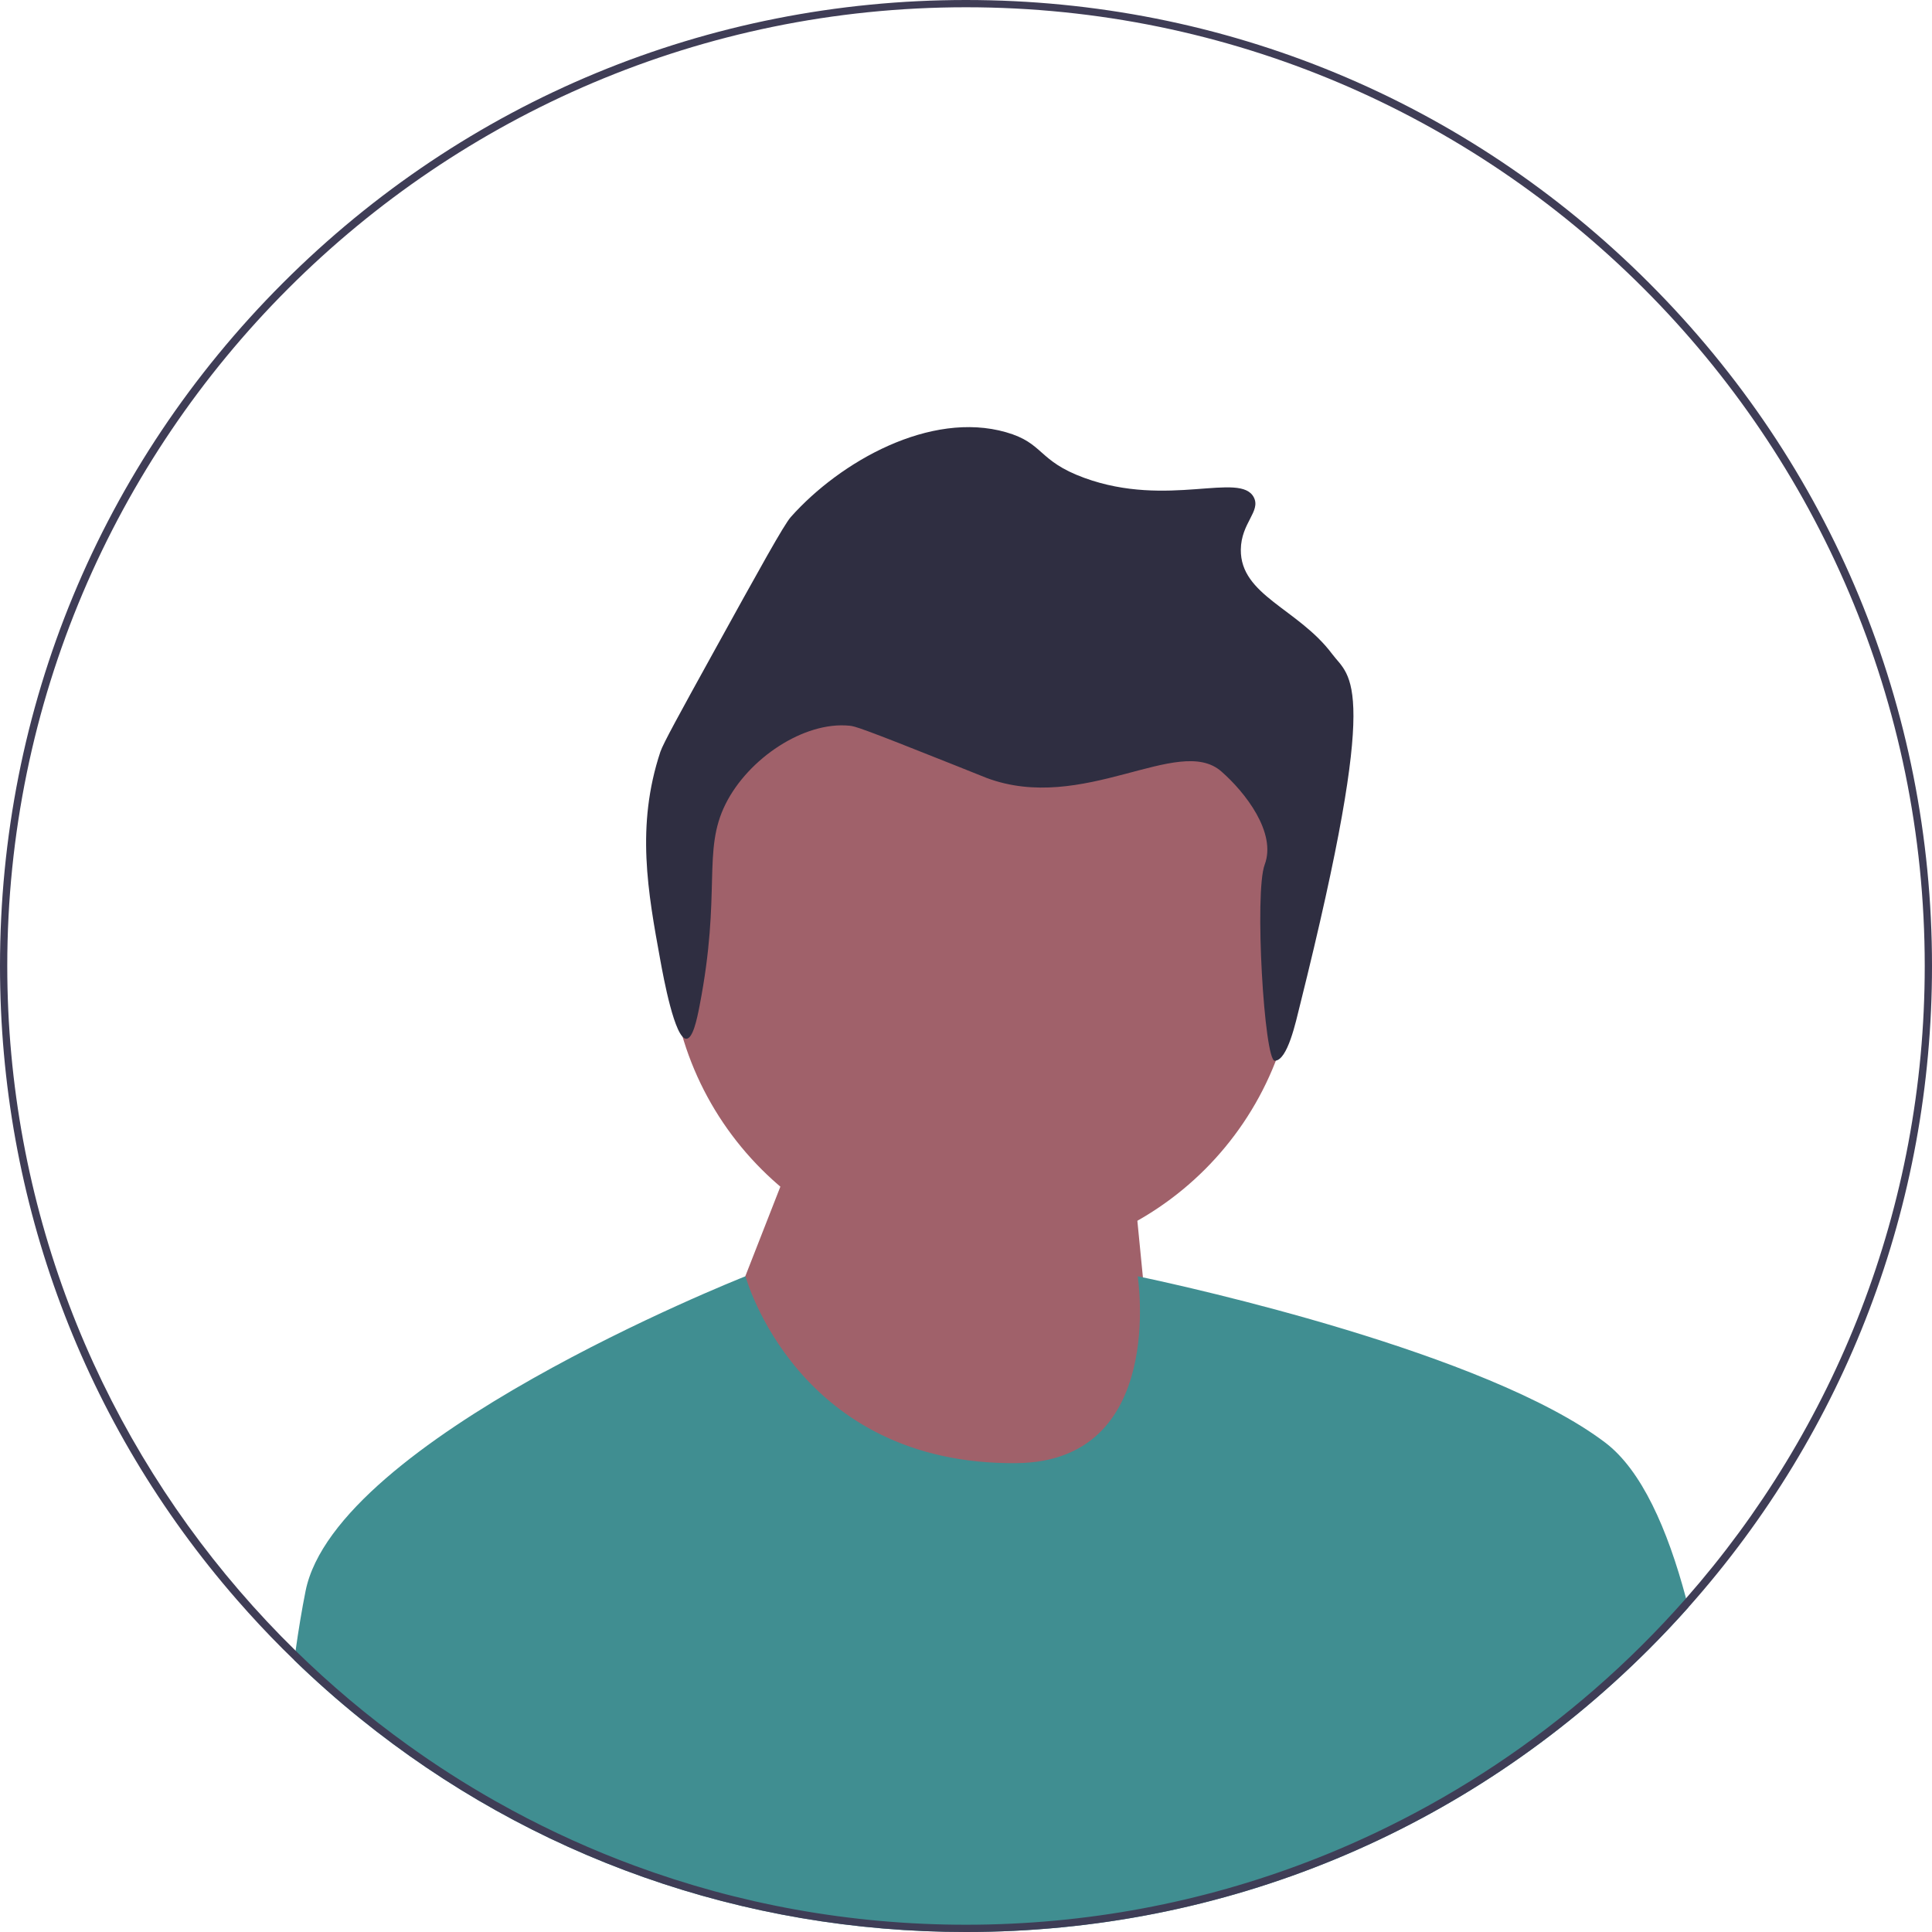
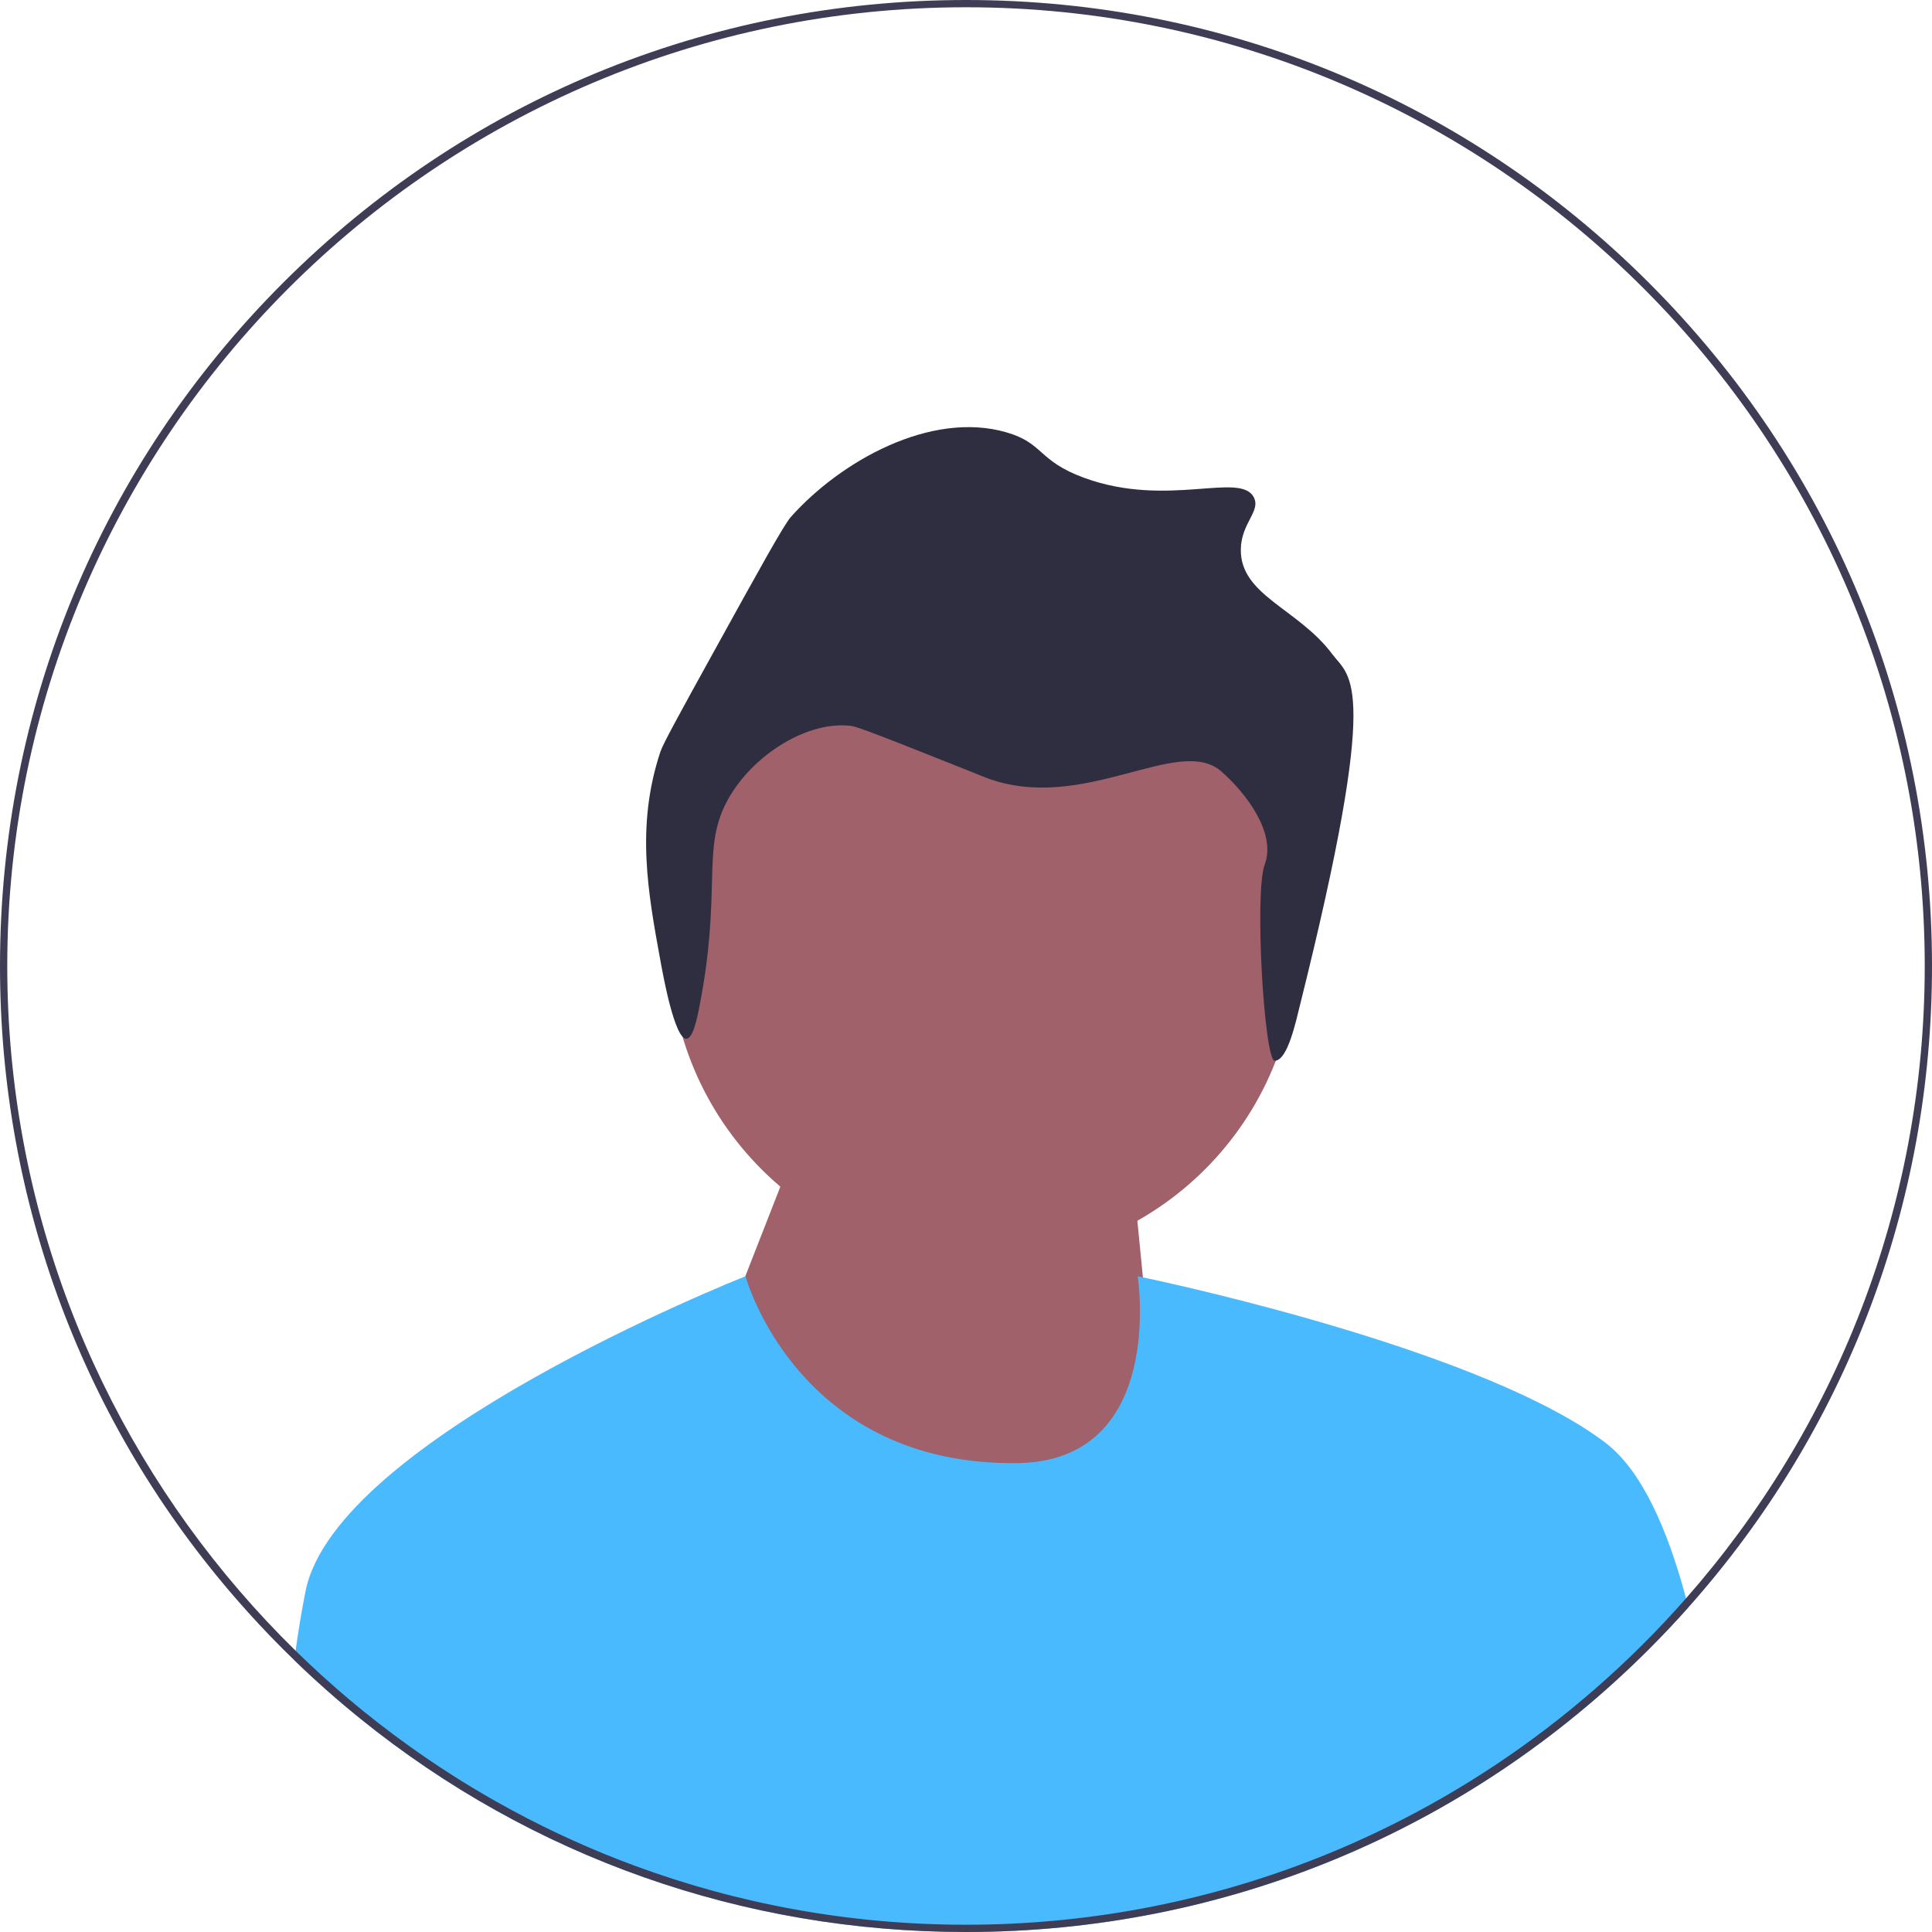
<svg xmlns="http://www.w3.org/2000/svg" width="532" height="532" viewBox="0 0 532 532">
  <g>
    <g>
      <circle cx="270.759" cy="260.929" r="86.349" fill="#a0616a" />
      <polygon points="199.288 366.614 217.288 320.614 310.288 306.614 320.28 408.44 226.28 410.44 199.288 366.614" fill="#a0616a" />
    </g>
    <path d="M357.944,276.861c-1.121,4.49-3.386,15.18-6.924,15.232-2.89,.042-5.657-46.335-2.77-54.006,3.316-8.813-5.399-19.961-11.964-25.683-11.804-10.289-38.007,11.805-64.651,1.796-.706-.265-.566-.235-8.979-3.592-25.89-10.33-27.251-10.628-28.734-10.775-12.55-1.242-27.867,9.028-34.121,21.55-6.502,13.017-1.069,24.181-7.183,55.672-.712,3.671-1.831,8.902-3.592,8.979-3.218,.14-6.361-17.048-7.183-21.55-3.448-18.862-6.772-37.047,0-57.468,.739-2.227,5.292-10.495,14.367-26.938,13.074-23.688,19.65-35.577,21.55-37.713,13.629-15.326,38.436-29.307,59.264-23.346,10.527,3.013,8.64,7.857,21.55,12.571,23.008,8.401,43.005-1.873,46.693,5.388,1.954,3.846-3.512,7.017-3.592,14.367-.136,12.611,15.814,16.256,25.142,28.734,5.014,6.708,13.598,6.78-8.872,96.782l0,0Z" fill="#2f2e41" />
  </g>
-   <path d="M464.92,442.61c-3.48,3.91-7.09,7.74-10.83,11.48-50.24,50.239-117.04,77.909-188.09,77.909-61.41,0-119.64-20.67-166.75-58.72-.03-.02-.05-.04-.08-.07-6.25-5.039-12.3-10.399-18.14-16.06,.11-.88,.23-1.75,.36-2.61,.82-5.8,1.73-11.33,2.75-16.42,8.35-41.72,118.22-85.52,121.08-86.66,.04-.01,.06-.02,.06-.02,0,0,14.14,52.12,74.73,51.45,41.27-.45,33.27-51.45,33.27-51.45,0,0,.5,.1,1.44,.3,11.92,2.53,94.68,20.71,127.33,45.521,9.95,7.56,17.09,23.66,22.22,42.859,.22,.82,.43,1.66,.65,2.49Z" fill="#408e91" />
+   <path d="M464.92,442.61c-3.48,3.91-7.09,7.74-10.83,11.48-50.24,50.239-117.04,77.909-188.09,77.909-61.41,0-119.64-20.67-166.75-58.72-.03-.02-.05-.04-.08-.07-6.25-5.039-12.3-10.399-18.14-16.06,.11-.88,.23-1.75,.36-2.61,.82-5.8,1.73-11.33,2.75-16.42,8.35-41.72,118.22-85.52,121.08-86.66,.04-.01,.06-.02,.06-.02,0,0,14.14,52.12,74.73,51.45,41.27-.45,33.27-51.45,33.27-51.45,0,0,.5,.1,1.44,.3,11.92,2.53,94.68,20.71,127.33,45.521,9.95,7.56,17.09,23.66,22.22,42.859,.22,.82,.43,1.66,.65,2.49Z" fill="#48bafd" />
  <path d="M454.09,77.91C403.85,27.671,337.05,0,266,0S128.15,27.671,77.91,77.91C27.67,128.15,0,194.95,0,266c0,64.851,23.05,126.16,65.29,174.57,4.03,4.63,8.24,9.14,12.62,13.521,1.03,1.029,2.07,2.06,3.12,3.06,5.84,5.66,11.89,11.021,18.14,16.06,.03,.03,.05,.051,.08,.07,47.11,38.05,105.34,58.72,166.75,58.72,71.05,0,137.85-27.67,188.09-77.909,3.74-3.74,7.35-7.57,10.83-11.48,43.37-48.72,67.08-110.84,67.08-176.61,0-71.05-27.67-137.85-77.91-188.09Zm10.18,362.21c-7.87,8.95-16.33,17.37-25.33,25.181-17.07,14.85-36.07,27.529-56.56,37.63-7.19,3.55-14.56,6.779-22.1,9.67-29.29,11.24-61.08,17.399-94.28,17.399-32.04,0-62.76-5.739-91.19-16.239-11.67-4.301-22.95-9.41-33.78-15.261-1.59-.859-3.17-1.729-4.74-2.619-8.26-4.681-16.25-9.79-23.92-15.311-10.99-7.88-21.35-16.59-30.98-26.03-5.4-5.29-10.56-10.8-15.49-16.529C26.09,391.771,2,331.65,2,266,2,120.431,120.43,2,266,2s264,118.431,264,264c0,66.66-24.83,127.62-65.73,174.12Z" fill="#3f3d56" />
</svg>
